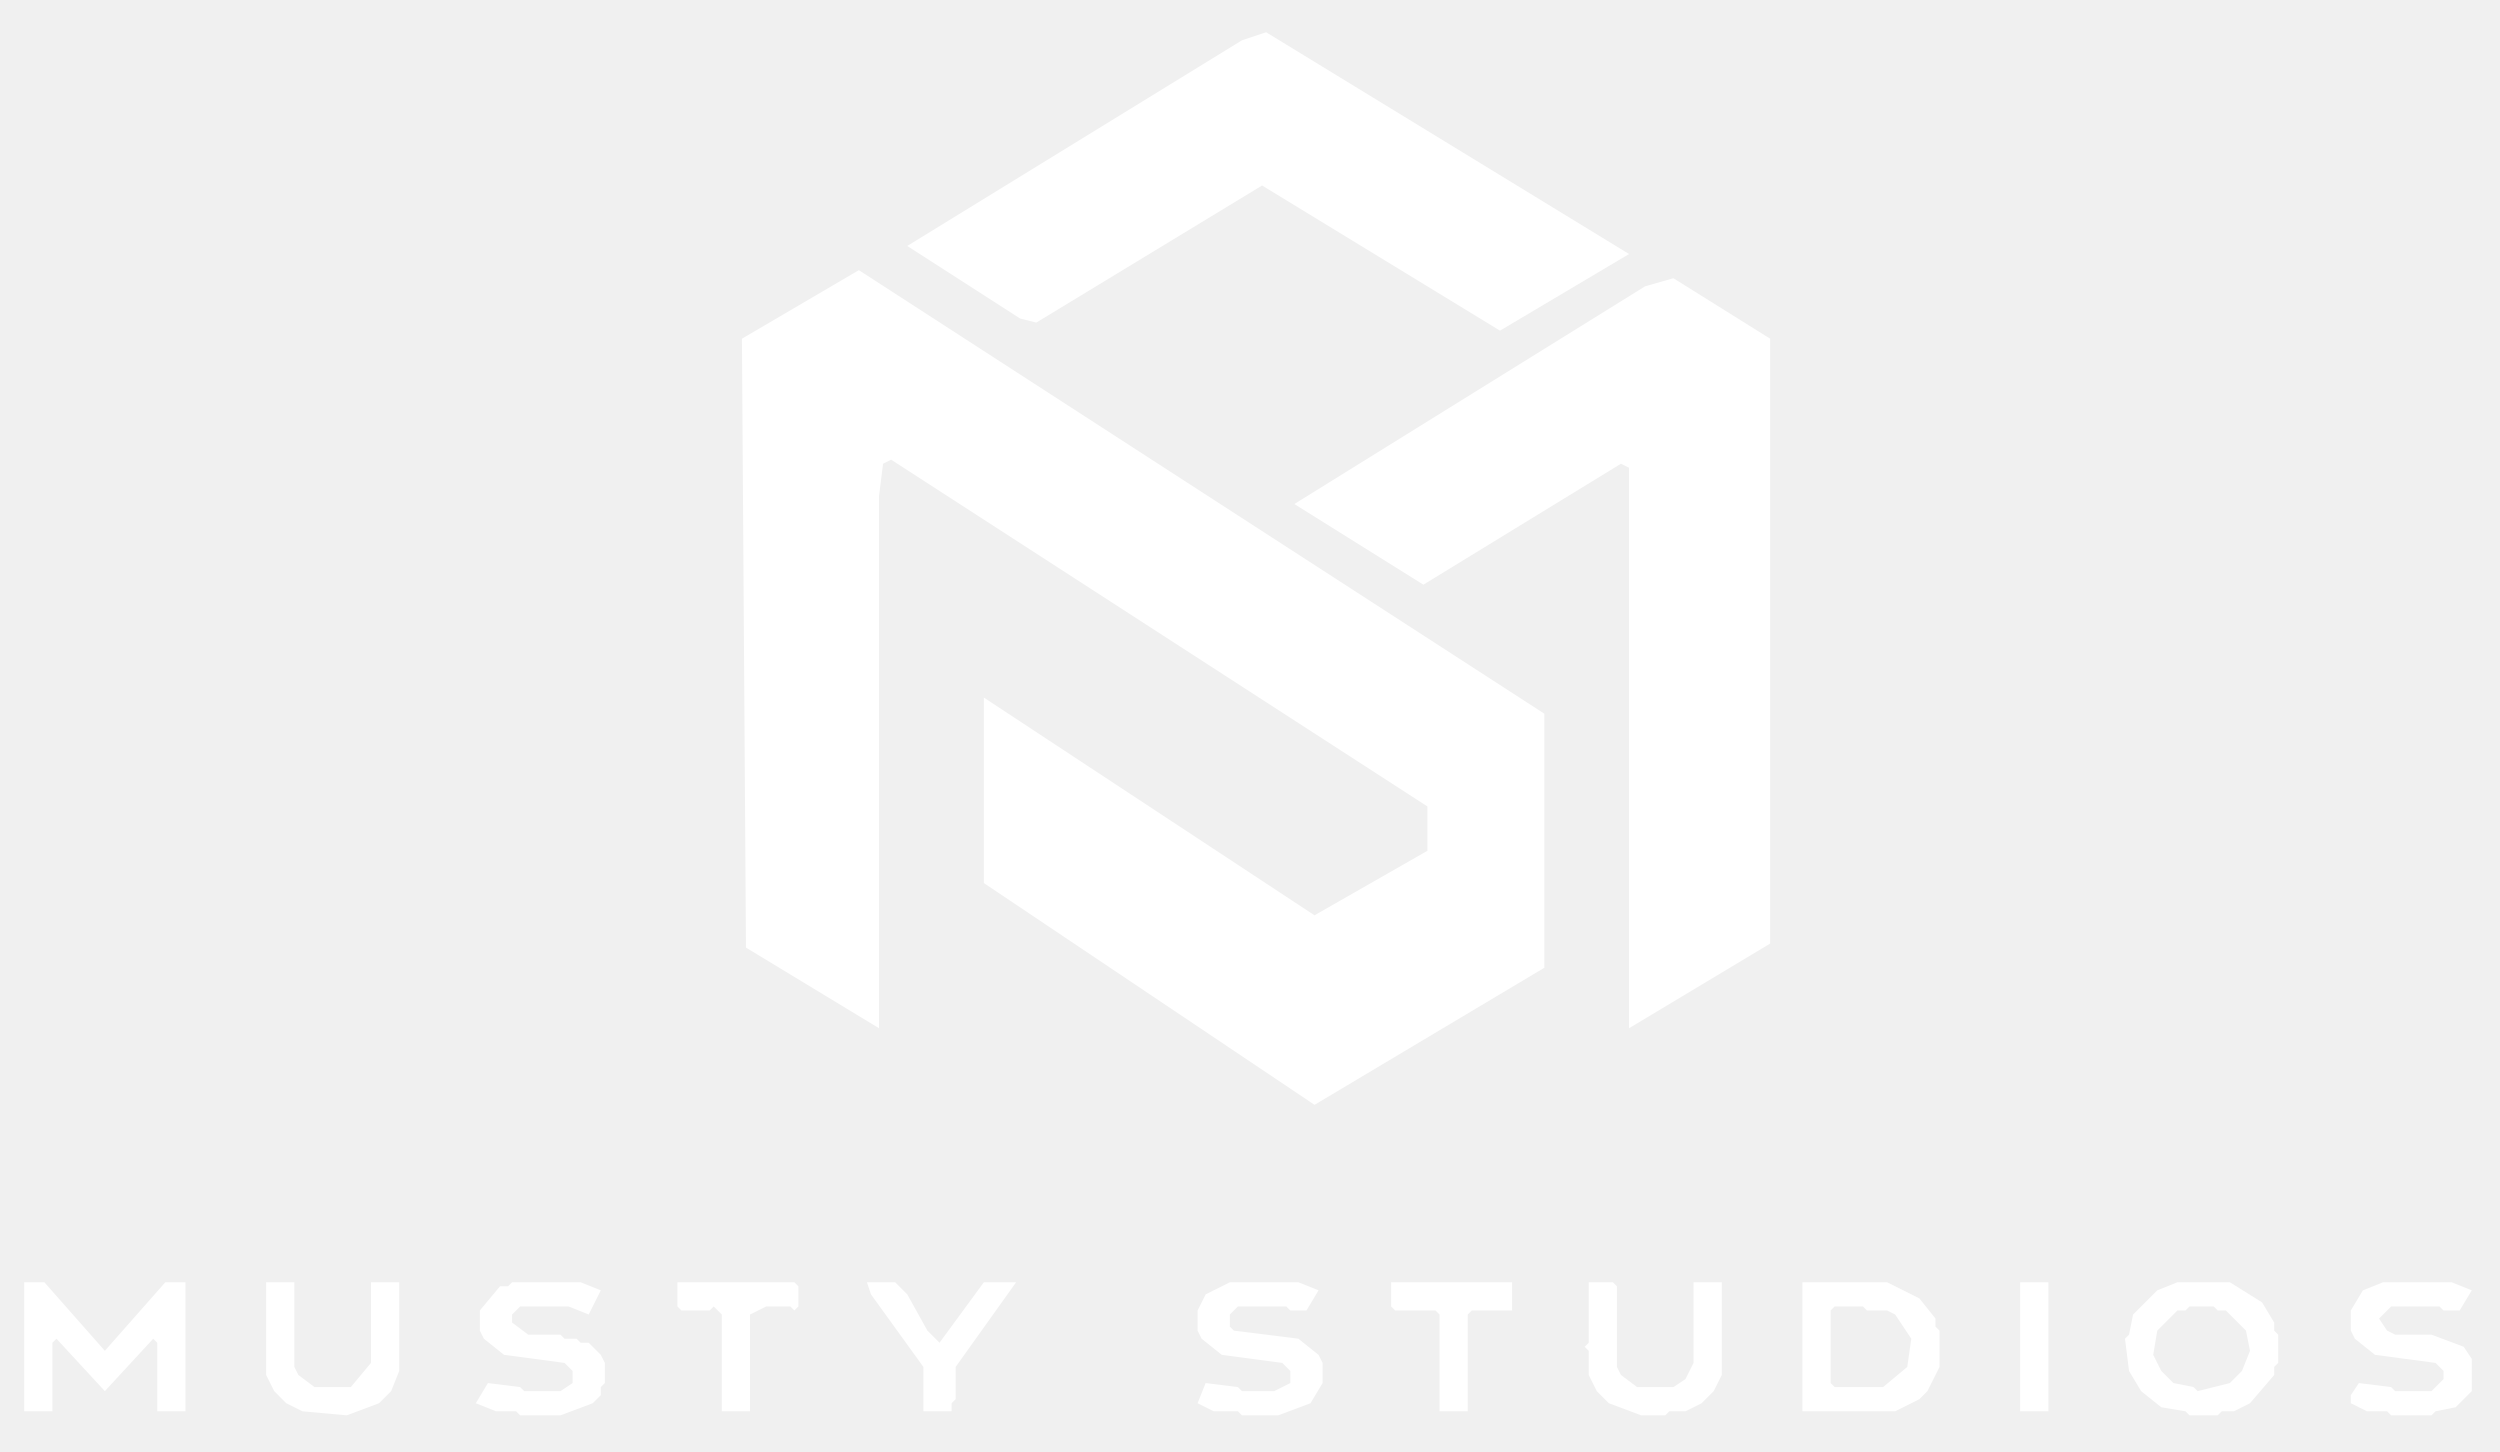
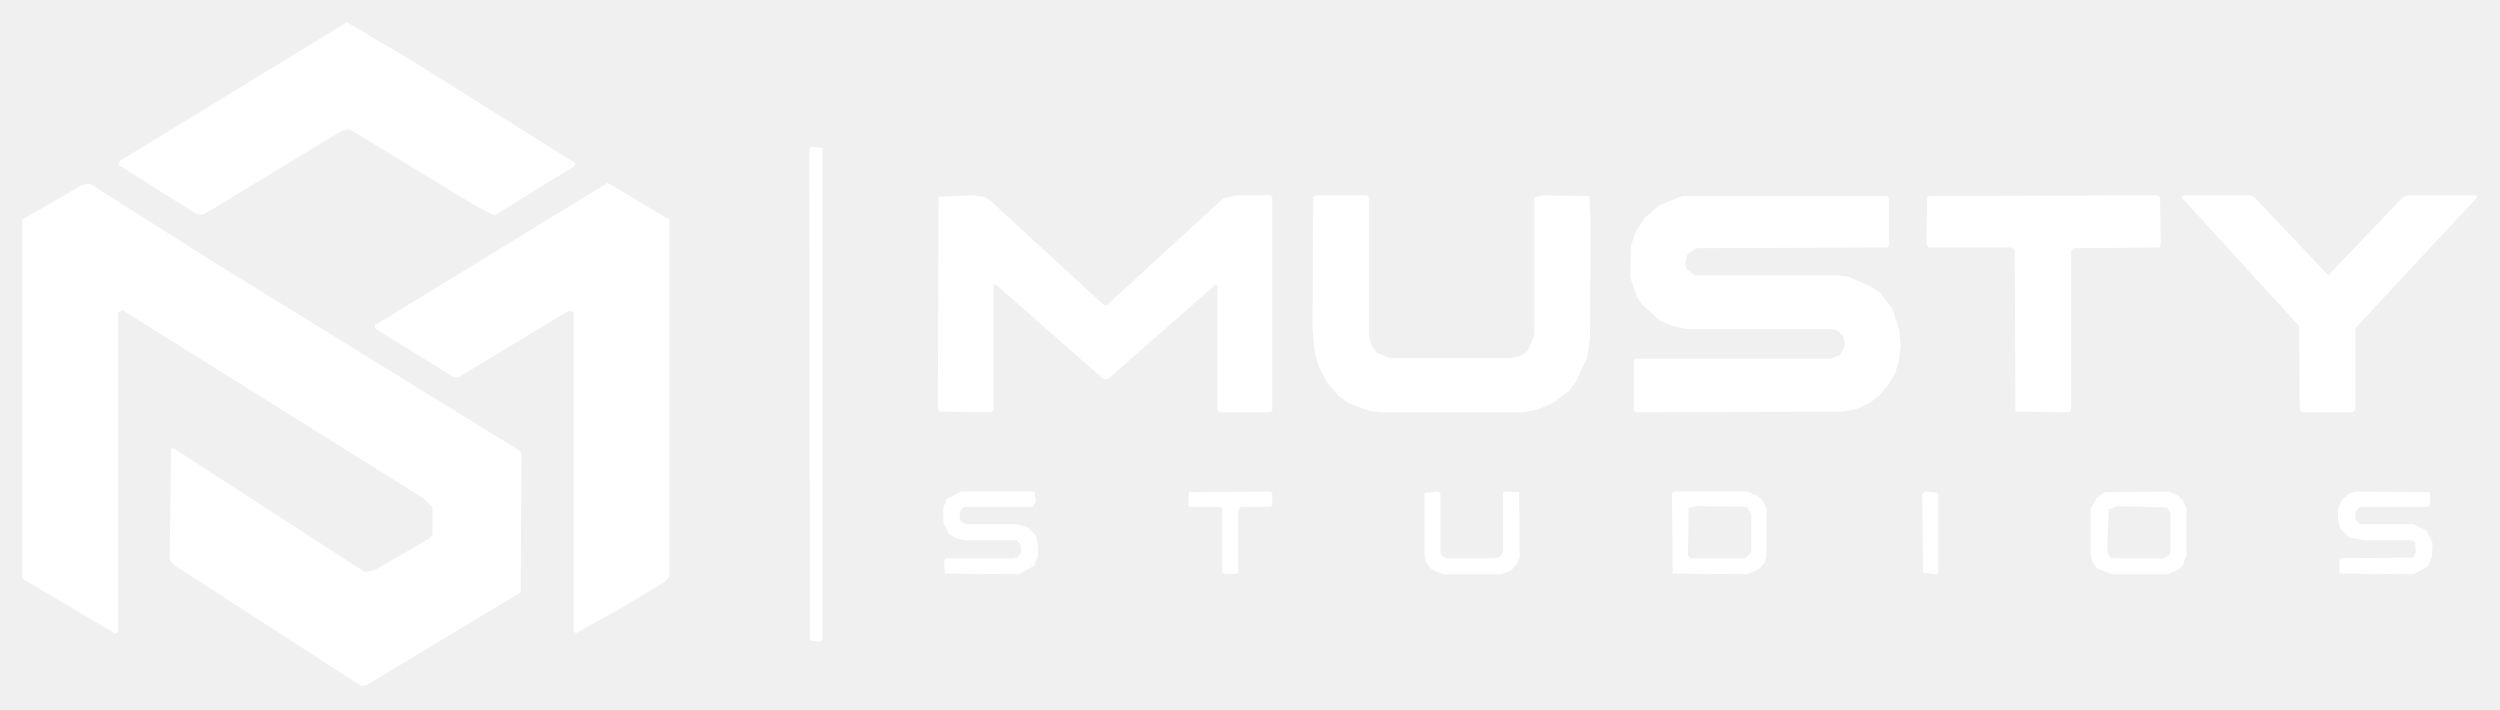
- <svg xmlns="http://www.w3.org/2000/svg" viewBox="-310 -180 620 360" width="1240" height="720">
-   <g fill="#ffffff">
-     <path fill-rule="evenodd" d="M-85 -119 L-57 -101 L-53 -100 L3 -134 L62 -98 L94 -117 L4 -172 L-2 -170Z" />
-     <path fill-rule="evenodd" d="M-126 -96 L-125 55 L-92 75 L-92 -57 L-91 -65 L-89 -66 L44 20 L44 31 L16 47 L-66 -7 L-66 39 L16 94 L73 60 L73 -3 L-97 -113Z" />
-     <path fill-rule="evenodd" d="M105 -111 L98 -109 L11 -55 L43 -35 L92 -65 L94 -64 L94 75 L129 54 L129 -96Z" />
-     <path fill-rule="evenodd" d="M-304 138 L-304 170 L-297 170 L-297 153 L-296 152 L-284 165 L-272 152 L-271 153 L-271 170 L-264 170 L-264 138 L-269 138 L-284 155 L-299 138Z" />
-     <path fill-rule="evenodd" d="M-244 138 L-244 161 L-242 165 L-239 168 L-235 170 L-224 171 L-216 168 L-213 165 L-211 160 L-211 138 L-218 138 L-218 158 L-223 164 L-232 164 L-236 161 L-237 159 L-237 138Z" />
-     <path fill-rule="evenodd" d="M-186 139 L-191 145 L-191 150 L-190 152 L-185 156 L-170 158 L-168 160 L-168 163 L-171 165 L-180 165 L-181 164 L-189 163 L-192 168 L-187 170 L-182 170 L-181 171 L-171 171 L-163 168 L-161 166 L-161 164 L-160 163 L-160 158 L-161 156 L-164 153 L-166 153 L-167 152 L-170 152 L-171 151 L-179 151 L-183 148 L-183 146 L-181 144 L-169 144 L-164 146 L-161 140 L-166 138 L-183 138 L-184 139Z" />
-     <path fill-rule="evenodd" d="M-142 138 L-142 144 L-141 145 L-134 145 L-133 144 L-131 146 L-131 170 L-124 170 L-124 146 L-120 144 L-114 144 L-113 145 L-112 144 L-112 139 L-113 138Z" />
-     <path fill-rule="evenodd" d="M-95 138 L-94 141 L-81 159 L-81 170 L-74 170 L-74 168 L-73 167 L-73 159 L-58 138 L-66 138 L-77 153 L-80 150 L-85 141 L-88 138Z" />
-     <path fill-rule="evenodd" d="M-11 141 L-13 145 L-13 150 L-12 152 L-7 156 L8 158 L10 160 L10 163 L6 165 L-2 165 L-3 164 L-11 163 L-13 168 L-9 170 L-3 170 L-2 171 L7 171 L15 168 L18 163 L18 158 L17 156 L12 152 L-4 150 L-5 149 L-5 146 L-3 144 L9 144 L10 145 L14 145 L17 140 L12 138 L-5 138Z" />
-     <path fill-rule="evenodd" d="M35 138 L35 144 L36 145 L46 145 L47 146 L47 170 L54 170 L54 146 L55 145 L65 145 L65 138Z" />
-     <path fill-rule="evenodd" d="M84 138 L84 153 L83 154 L84 155 L84 161 L86 165 L89 168 L97 171 L103 171 L104 170 L108 170 L112 168 L115 165 L117 161 L117 138 L110 138 L110 158 L108 162 L105 164 L96 164 L92 161 L91 159 L91 139 L90 138Z" />
-     <path fill-rule="evenodd" d="M137 138 L137 170 L160 170 L166 167 L168 165 L171 159 L171 150 L170 149 L170 147 L166 142 L158 138ZM144 145 L145 144 L152 144 L153 145 L158 145 L160 146 L164 152 L163 159 L157 164 L145 164 L144 163Z" />
-     <path fill-rule="evenodd" d="M191 138 L191 170 L198 170 L198 138Z" />
-     <path fill-rule="evenodd" d="M219 146 L218 151 L217 152 L218 160 L221 165 L226 169 L232 170 L233 171 L240 171 L241 170 L244 170 L248 168 L254 161 L254 159 L255 158 L255 151 L254 150 L254 148 L251 143 L243 138 L230 138 L225 140ZM225 150 L230 145 L232 145 L233 144 L239 144 L240 145 L242 145 L247 150 L248 155 L246 160 L243 163 L235 165 L234 164 L229 163 L226 160 L224 156Z" />
-     <path fill-rule="evenodd" d="M276 140 L273 145 L273 150 L274 152 L279 156 L294 158 L296 160 L296 162 L293 165 L284 165 L283 164 L275 163 L273 166 L273 168 L277 170 L282 170 L283 171 L293 171 L294 170 L299 169 L303 165 L303 157 L301 154 L293 151 L284 151 L282 150 L280 147 L283 144 L295 144 L296 145 L300 145 L303 140 L298 138 L281 138Z" />
-   </g>
+ <svg xmlns="http://www.w3.org/2000/svg" viewBox="0 0 899 255" role="img" aria-label="Musty Studios">
+   <path fill="#fff" fill-rule="evenodd" d="M842.25 179.75 840.75 182.75 840.75 187.25 841.75 190.25 844.75 193.25 850 194.25 867.5 194.25 868.5 195.25 868.75 198.75 867.75 200.5 842 200.75 841.25 201.25 841.25 206.25 868 206.5 873 203.75 874.5 200.25 874.75 195.25 872.5 190.75 867.75 188.5 848.5 188.5 847 186.75 847 184 848.75 182.25 873 182.25 874 181 873.75 177 847.25 176.75 844.75 177.5ZM754 179 751.75 183 751.75 198.75 752.5 202.25 754 204.25 759.25 206.5 779.5 206.5 783.5 204.75 784.75 203.5 786.25 199.75 786.25 183 785 180 783.25 178.25 780 176.75 756.75 177ZM758.25 183.25 761.25 182 779.25 182.5 780.5 184.5 780.5 198.75 780 199.75 777.75 200.75 759.75 200.75 758.75 200.25 757.75 198.5ZM692.25 176.75 691.25 177.75 691.5 206 696.25 206.5 697 206 697 177.25ZM601.25 177.5 601.5 206.25 628.25 206.5 632.5 204.75 634.5 202.5 635.25 200 635.25 183 634.25 180.5 632 178.25 628.25 176.75 602 176.75ZM607.25 182.75 609.75 182 628 182.25 629.75 184.75 629.75 198.75 627.5 200.75 607.75 200.75 607 199.75ZM512.25 177.25 512.25 199.75 512.75 202 514.75 204.75 519 206.5 540 206.5 543.5 205 545.5 202.75 546.5 200.25 546.25 177 541 176.75 540.5 177.5 540.5 198.5 539.25 200.25 537.5 200.75 520.5 200.75 519 200.25 518 199 518 177.75 517.25 176.75ZM427.5 177 427.25 181.5 427.75 182.25 438.75 182.25 439.5 183 439.5 205.75 440.25 206.5 445.25 206.25 445.25 183.25 446.25 182.25 456.75 182.25 457.5 181.75 457.5 177.25 456.75 176.75ZM340.5 179.5 339.25 182.5 339.25 188 341.25 192 344.25 193.75 347 194.25 365.5 194.25 367 195.75 367.25 198.5 366 200.25 364.5 200.75 340.25 200.75 339.5 201.5 339.75 206.25 366.5 206.5 371.75 203.5 373.25 200 373.25 195.25 372.25 192.25 369.75 189.75 365.75 188.5 347.25 188.5 345.25 187 345 185 345.5 183.25 347 182.25 371.5 182.25 372.5 180.5 372 176.75 345.5 176.75ZM784.5 71 826.75 117.25 827 147.5 827.75 148.25 846 148.25 847 147.5 847 118 891 70.75 890.25 70.25 865.5 70.25 864.25 70.75 837.25 99 810.5 70.75 809.25 70.25 785.5 70.25ZM693.5 70.5 693 71 692.75 88 693.5 89 723.5 89 724.5 90 724.75 148 744 148.25 744.75 147.5 744.75 90.25 745.75 89.25 776.5 89 777 87.75 776.75 70.75 775.5 70.25ZM591.25 78.5 588.25 83.25 586.5 88.25 586.25 99.75 588.5 106.5 590.25 109.25 596.75 115.25 601.5 117.25 606.25 118.25 658.25 118.25 660.5 118.75 662.75 120.75 663.5 124.25 661.5 127.75 658.25 129 588 129 587.5 129.75 587.5 147.5 588.25 148.25 663 148 667.75 147 672.5 144.75 675.5 142.5 679 138.5 681.5 134.25 682.75 130 683.5 124.25 683 118.75 680.5 111 676 105.25 672.75 103 664.5 99.5 660.5 99 609.5 99 606.5 96.75 606 95 606.75 91.5 610 89.25 678.75 89 679.25 88.25 679.25 71.25 678.75 70.5 605 70.5 596.75 73.75ZM472.25 70.75 472 118.75 472.75 126.5 474.25 131.75 477 137.25 481.25 142.25 485 145 492.25 147.75 496.5 148.25 548 148.25 553 147.25 558.75 144.75 564 140.75 566.75 137.25 570.75 128.5 571.75 122 572 79.25 571.5 70.5 554.75 70.25 551.75 71 551.75 120.5 549.5 126 547.25 127.75 543.75 128.75 499.75 128.75 495.25 127 493.25 124.25 492.25 120.5 492.25 71 491.5 70.25 473.5 70.25ZM337.5 70.75 337.25 147 337.75 148 356.25 148.25 357.25 147.25 357.25 102.75 358 102.25 397 136.5 398.5 136.25 437.25 102.25 437.75 102.75 437.75 147.5 438.75 148.25 456.75 148.25 457.5 147.75 457.5 70.75 456.5 70.25 444.5 70.25 440 71.25 398 109.75 397 109.75 356 72 353.75 70.75 349.5 70.25ZM218.5 65.75 134.75 117 135 118.25 163 135.5 164.75 135.75 204.5 111.75 206.25 112.25 206.25 226.75 207 227.75 221.5 219.75 239 209.25 240.75 207.5 240.75 79ZM8 79 8 207.5 8.75 208.5 41.25 227.75 42.5 227.25 42.5 112.5 44 111.5 152 179 155.5 182.25 155.5 192.25 154.25 193.75 134.75 205 131.25 205.75 62.5 161.25 61.5 161.25 61 201.25 62.25 203 130 246.75 132 246.25 187.25 213 187.5 163 186.75 162 75.25 93.25 32.25 66 29.5 66.5ZM291.75 52.75 291 54 291.25 230.25 294.75 230.75 295.75 230 295.75 53.25ZM207 58.75 148 21.75 124.75 8 43.25 57.75 42.5 59.25 70.75 77 73 77.25 123 47 125.75 46.5 171 74 177.75 77.5 206.5 59.75Z" />
</svg>
